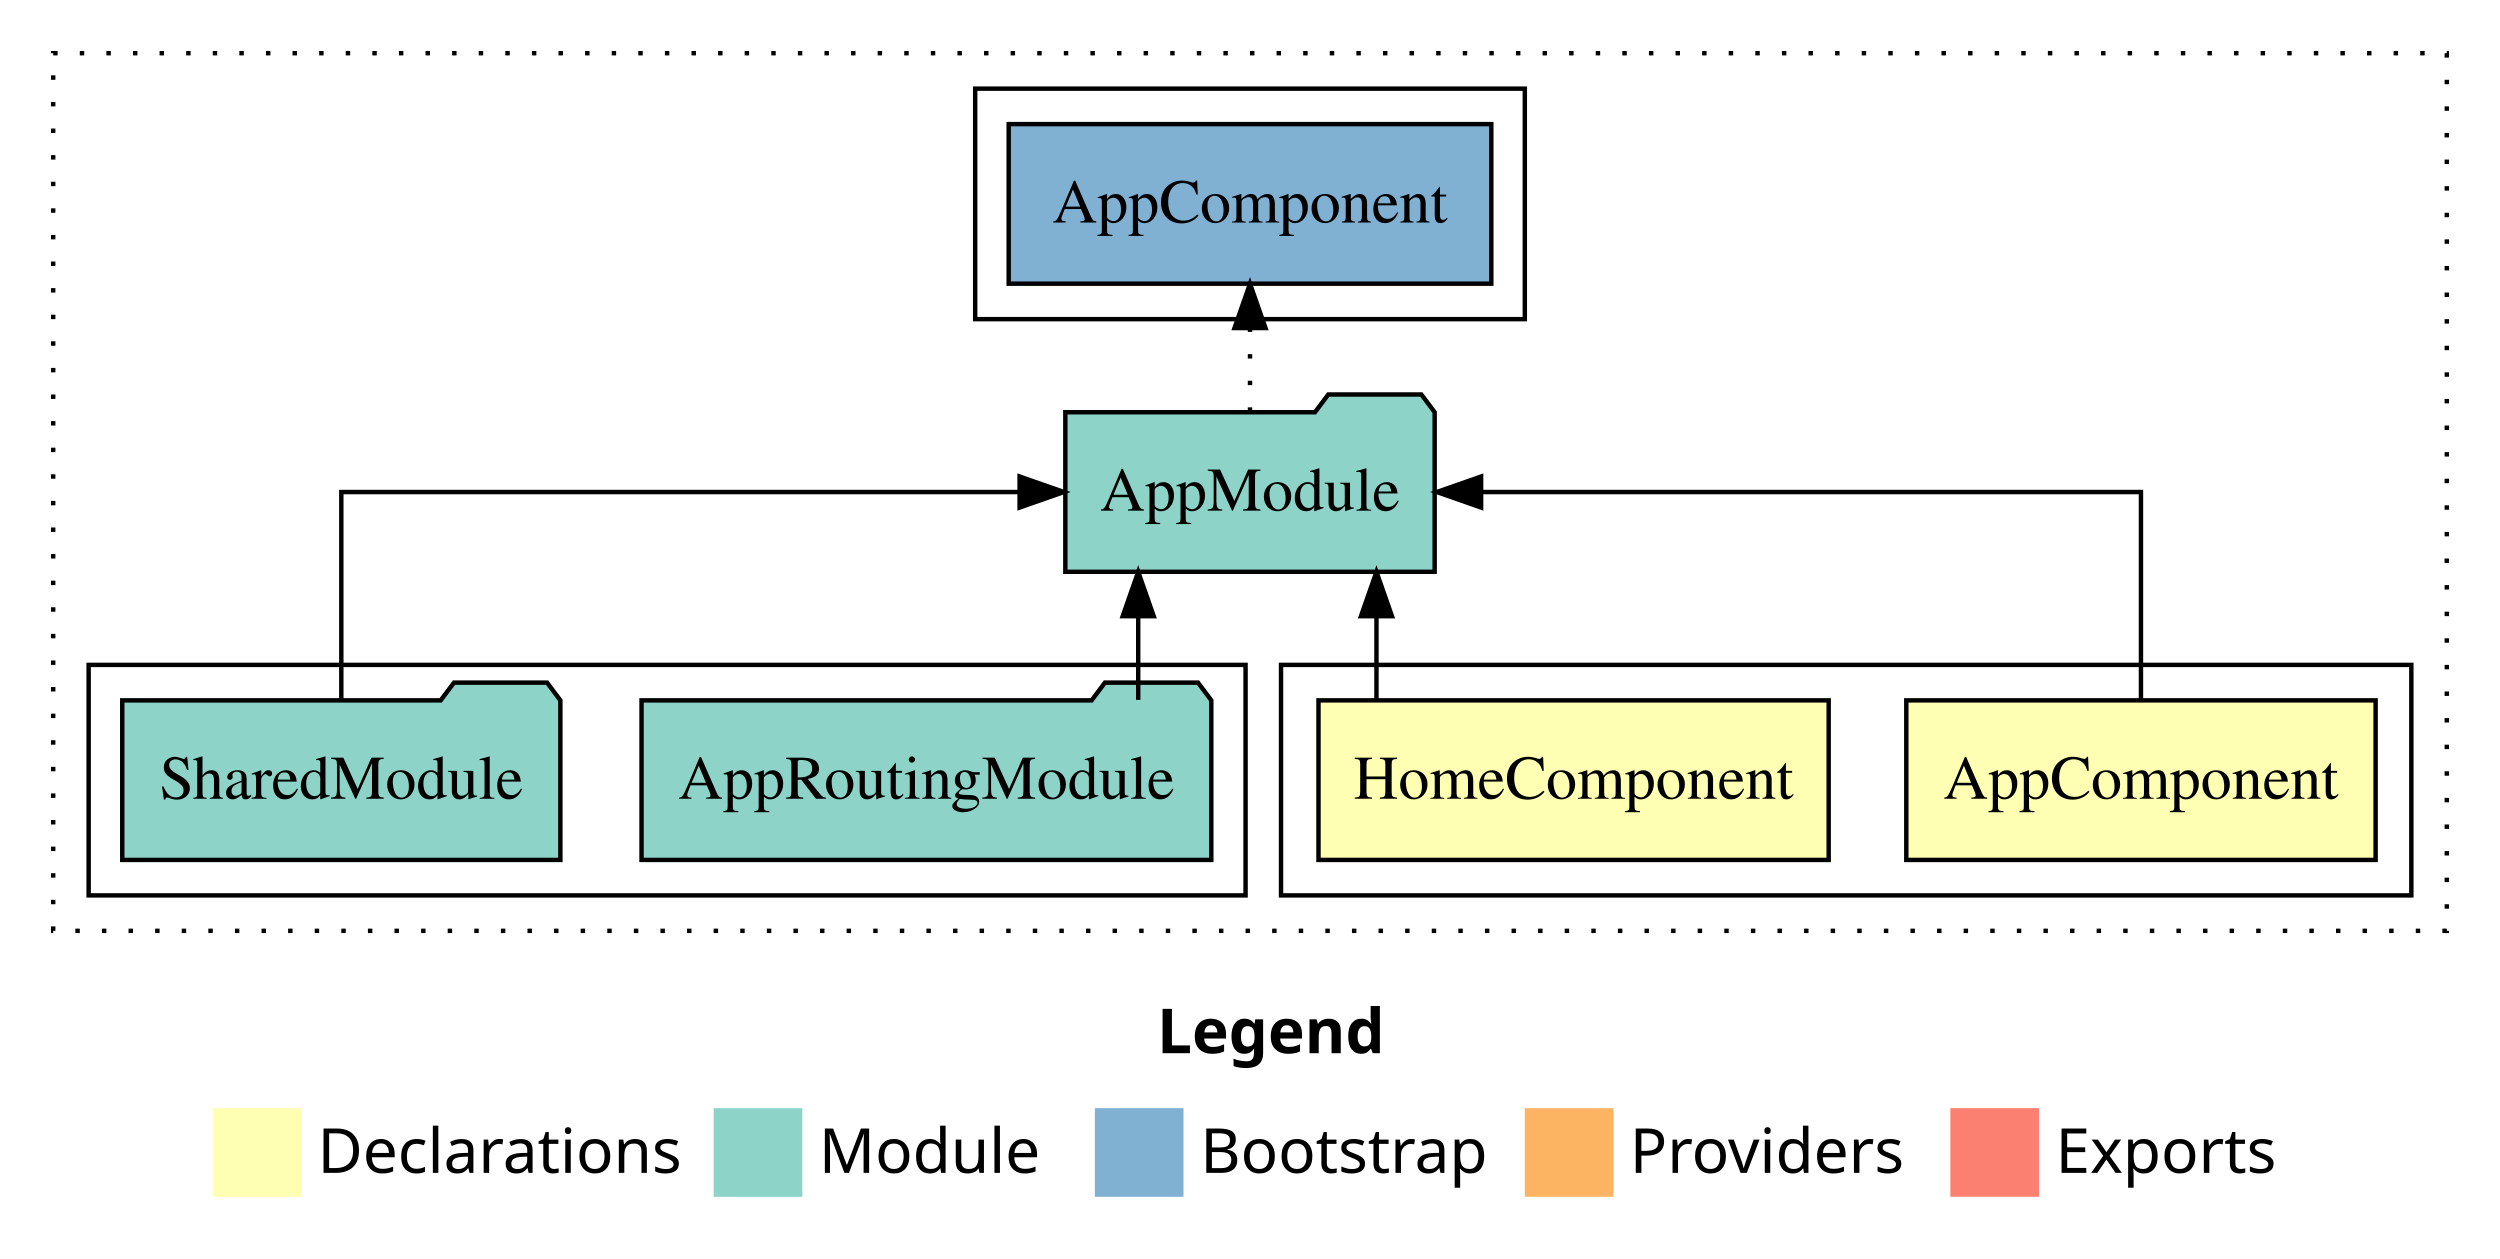
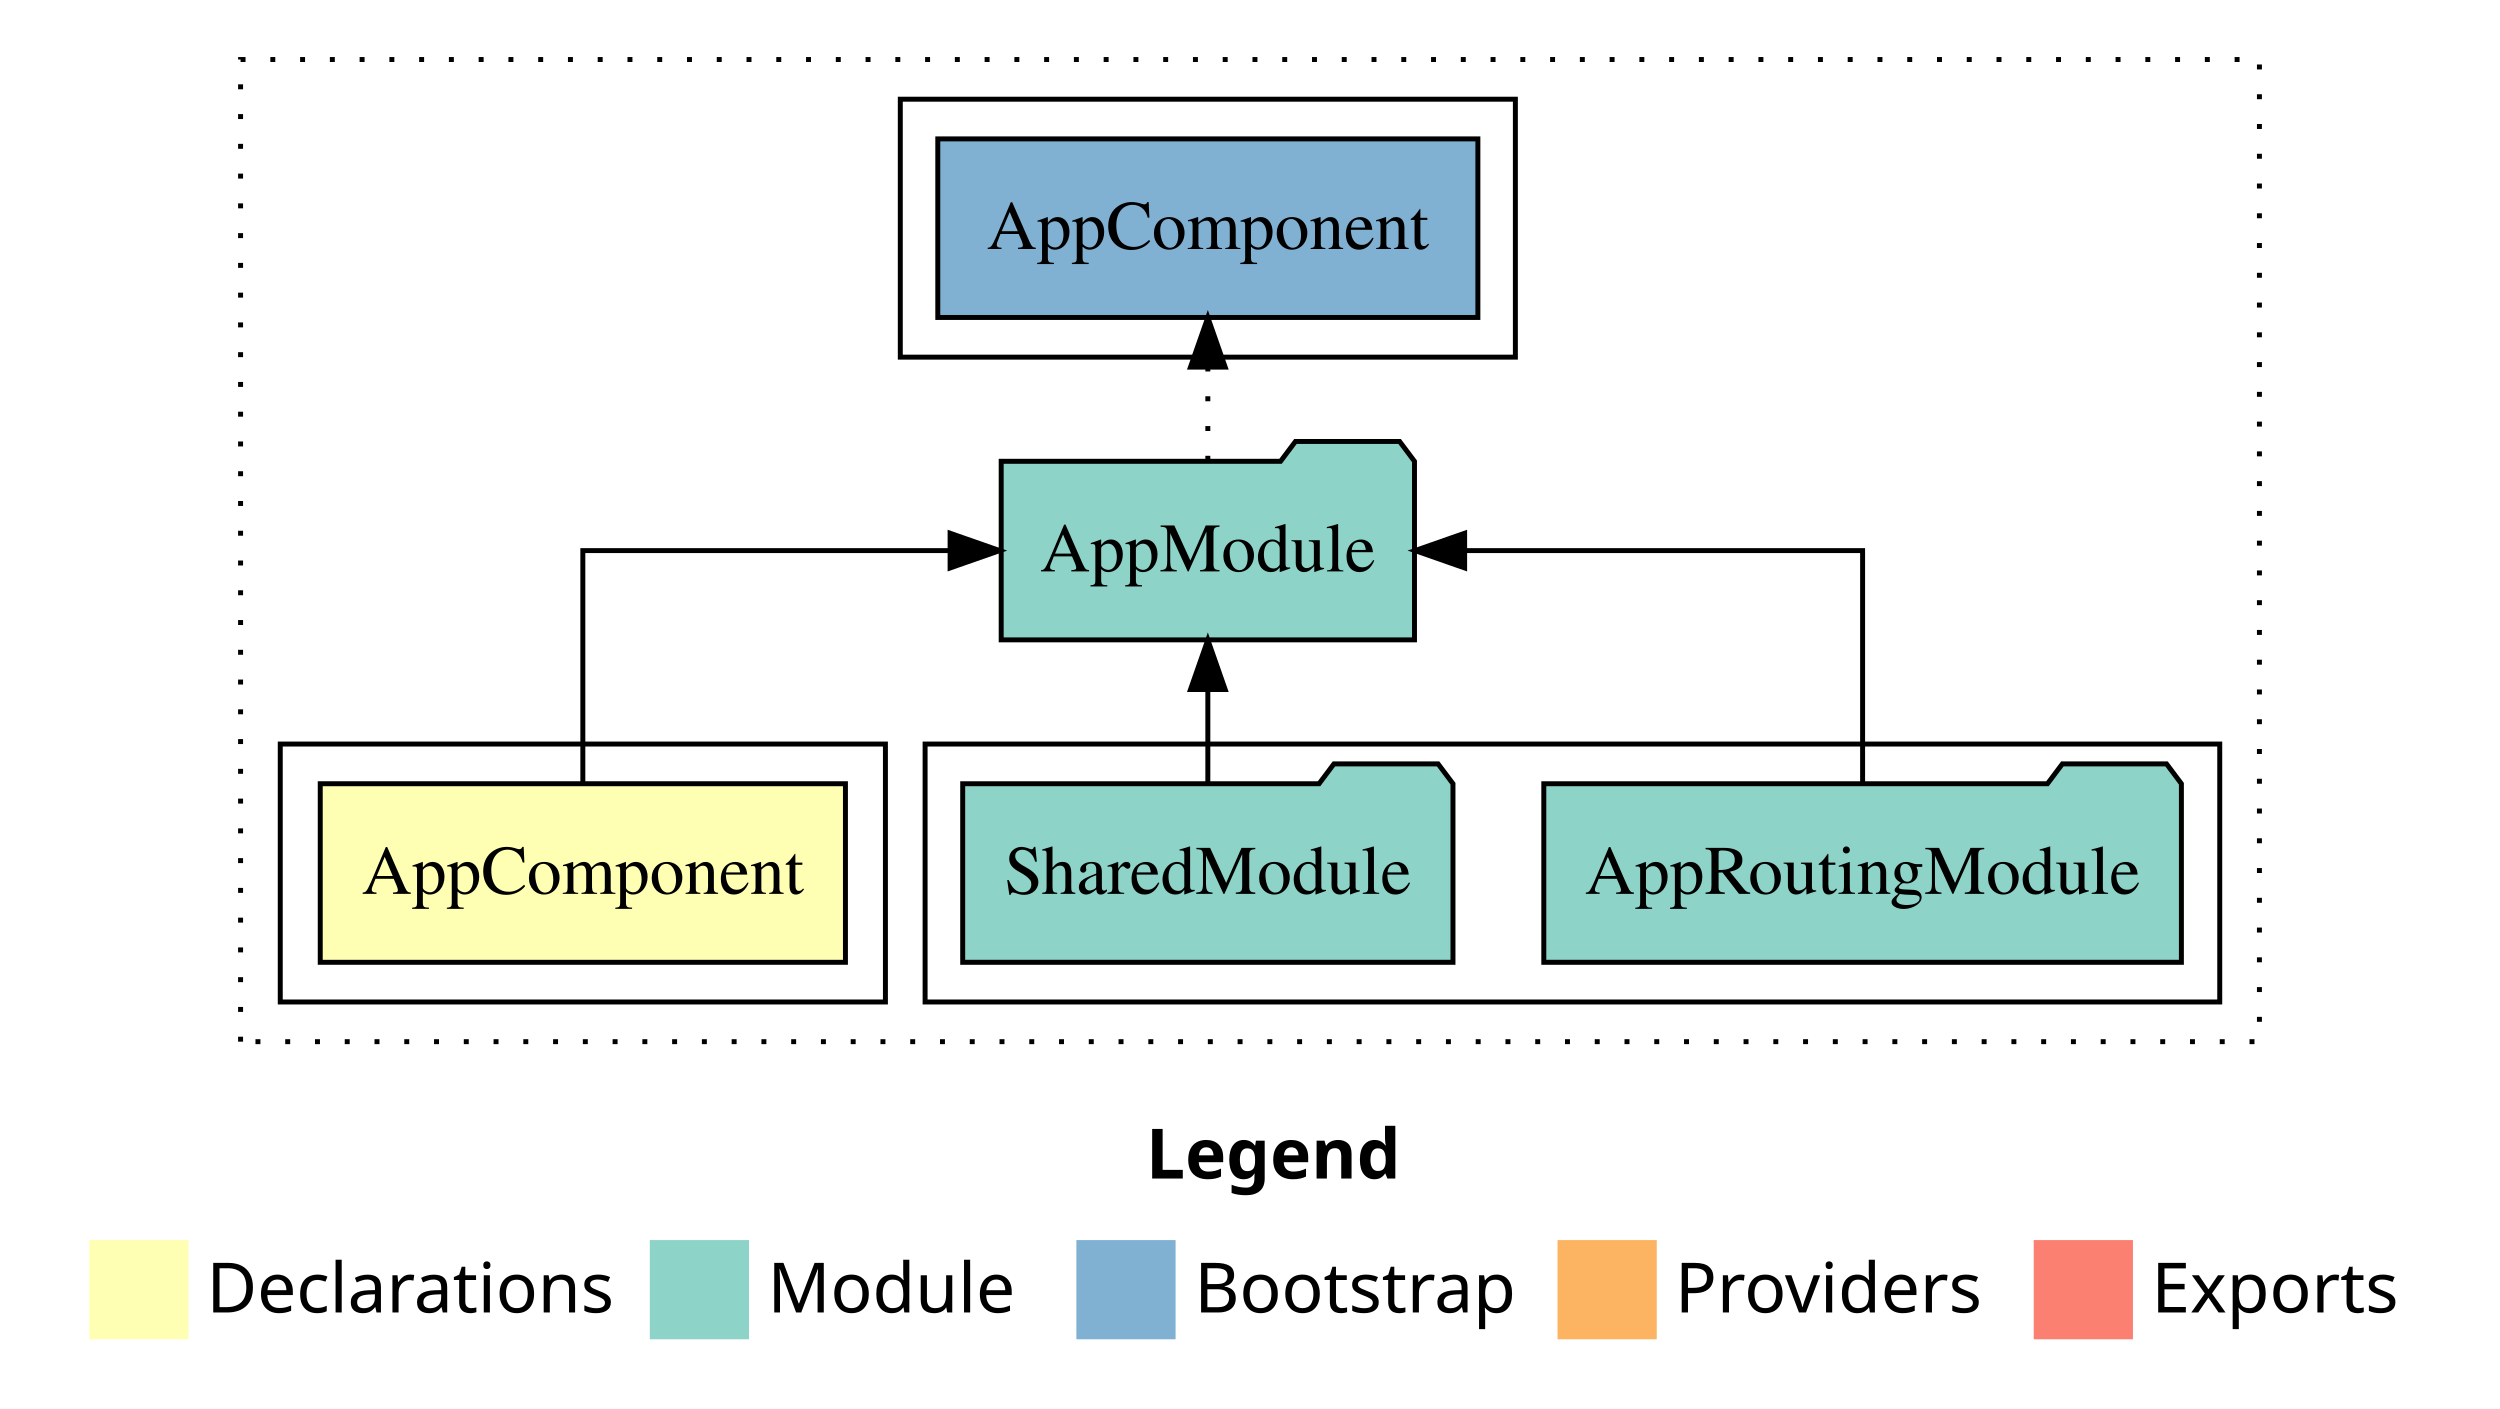
- <svg xmlns="http://www.w3.org/2000/svg" width="564pt" height="284pt" viewBox="0.00 0.00 564.00 284.00">
+ <svg xmlns="http://www.w3.org/2000/svg" width="504pt" height="284pt" viewBox="0.00 0.00 504.00 284.00">
  <g id="graph0" class="graph" transform="scale(1 1) rotate(0) translate(4 280)">
-     <polygon fill="white" stroke="transparent" points="-4,4 -4,-280 560,-280 560,4 -4,4" />
-     <text text-anchor="start" x="257.01" y="-42.4" font-family="sans-serif" font-weight="bold" font-size="14.00">Legend</text>
-     <polygon fill="#ffffb3" stroke="transparent" points="44,-10 44,-30 64,-30 64,-10 44,-10" />
-     <text text-anchor="start" x="67.63" y="-15.4" font-family="sans-serif" font-size="14.00">  Declarations</text>
-     <polygon fill="#8dd3c7" stroke="transparent" points="157,-10 157,-30 177,-30 177,-10 157,-10" />
-     <text text-anchor="start" x="180.73" y="-15.4" font-family="sans-serif" font-size="14.00">  Module</text>
-     <polygon fill="#80b1d3" stroke="transparent" points="243,-10 243,-30 263,-30 263,-10 243,-10" />
-     <text text-anchor="start" x="266.78" y="-15.4" font-family="sans-serif" font-size="14.00">  Bootstrap</text>
-     <polygon fill="#fdb462" stroke="transparent" points="340,-10 340,-30 360,-30 360,-10 340,-10" />
-     <text text-anchor="start" x="363.67" y="-15.4" font-family="sans-serif" font-size="14.00">  Providers</text>
-     <polygon fill="#fb8072" stroke="transparent" points="436,-10 436,-30 456,-30 456,-10 436,-10" />
-     <text text-anchor="start" x="459.73" y="-15.4" font-family="sans-serif" font-size="14.00">  Exports</text>
+     <polygon fill="white" stroke="transparent" points="-4,4 -4,-280 500,-280 500,4 -4,4" />
+     <text text-anchor="start" x="227.01" y="-42.4" font-family="sans-serif" font-weight="bold" font-size="14.00">Legend</text>
+     <polygon fill="#ffffb3" stroke="transparent" points="14,-10 14,-30 34,-30 34,-10 14,-10" />
+     <text text-anchor="start" x="37.63" y="-15.4" font-family="sans-serif" font-size="14.00">  Declarations</text>
+     <polygon fill="#8dd3c7" stroke="transparent" points="127,-10 127,-30 147,-30 147,-10 127,-10" />
+     <text text-anchor="start" x="150.73" y="-15.4" font-family="sans-serif" font-size="14.00">  Module</text>
+     <polygon fill="#80b1d3" stroke="transparent" points="213,-10 213,-30 233,-30 233,-10 213,-10" />
+     <text text-anchor="start" x="236.78" y="-15.4" font-family="sans-serif" font-size="14.00">  Bootstrap</text>
+     <polygon fill="#fdb462" stroke="transparent" points="310,-10 310,-30 330,-30 330,-10 310,-10" />
+     <text text-anchor="start" x="333.67" y="-15.4" font-family="sans-serif" font-size="14.00">  Providers</text>
+     <polygon fill="#fb8072" stroke="transparent" points="406,-10 406,-30 426,-30 426,-10 406,-10" />
+     <text text-anchor="start" x="429.73" y="-15.4" font-family="sans-serif" font-size="14.00">  Exports</text>
    <g id="clust1" class="cluster">
-       <polygon fill="none" stroke="black" stroke-dasharray="1,5" points="8,-70 8,-268 548,-268 548,-70 8,-70" />
+       <polygon fill="none" stroke="black" stroke-dasharray="1,5" points="44.5,-70 44.5,-268 451.5,-268 451.5,-70 44.5,-70" />
+     </g>
+     <g id="clust4" class="cluster">
+       <polygon fill="none" stroke="black" points="182.5,-78 182.5,-130 443.5,-130 443.5,-78 182.5,-78" />
    </g>
    <g id="clust2" class="cluster">
-       <polygon fill="none" stroke="black" points="285,-78 285,-130 540,-130 540,-78 285,-78" />
+       <polygon fill="none" stroke="black" points="52.5,-78 52.5,-130 174.5,-130 174.5,-78 52.5,-78" />
    </g>
-     <g id="clust7" class="cluster">
-       <polygon fill="none" stroke="black" points="216,-208 216,-260 340,-260 340,-208 216,-208" />
-     </g>
-     <g id="clust5" class="cluster">
-       <polygon fill="none" stroke="black" points="16,-78 16,-130 277,-130 277,-78 16,-78" />
+     <g id="clust6" class="cluster">
+       <polygon fill="none" stroke="black" points="177.5,-208 177.5,-260 301.5,-260 301.5,-208 177.5,-208" />
    </g>
    <g id="node1" class="node">
-       <polygon fill="#ffffb3" stroke="black" points="531.94,-122 426.06,-122 426.06,-86 531.94,-86 531.94,-122" />
-       <text text-anchor="middle" x="479" y="-99.8" font-family="Times,serif" font-size="14.00">AppComponent</text>
+       <polygon fill="#ffffb3" stroke="black" points="166.44,-122 60.56,-122 60.56,-86 166.44,-86 166.44,-122" />
+       <text text-anchor="middle" x="113.5" y="-99.8" font-family="Times,serif" font-size="14.00">AppComponent</text>
+     </g>
+     <g id="node2" class="node">
+       <polygon fill="#8dd3c7" stroke="black" points="281.16,-187 278.16,-191 257.16,-191 254.16,-187 197.84,-187 197.84,-151 281.16,-151 281.16,-187" />
+       <text text-anchor="middle" x="239.5" y="-164.8" font-family="Times,serif" font-size="14.00">AppModule</text>
+     </g>
+     <g id="edge1" class="edge">
+       <path fill="none" stroke="black" d="M113.5,-122.11C113.5,-141.34 113.5,-169 113.5,-169 113.5,-169 187.54,-169 187.54,-169" />
+       <polygon fill="black" stroke="black" points="187.54,-172.5 197.54,-169 187.54,-165.5 187.54,-172.5" />
+     </g>
+     <g id="node5" class="node">
+       <polygon fill="#80b1d3" stroke="black" points="293.94,-252 185.06,-252 185.06,-216 293.94,-216 293.94,-252" />
+       <text text-anchor="middle" x="239.5" y="-229.8" font-family="Times,serif" font-size="14.00">AppComponent </text>
+     </g>
+     <g id="edge4" class="edge">
+       <path fill="none" stroke="black" stroke-dasharray="1,5" d="M239.5,-187.11C239.5,-187.11 239.5,-205.99 239.5,-205.99" />
+       <polygon fill="black" stroke="black" points="236,-205.99 239.5,-215.99 243,-205.99 236,-205.99" />
    </g>
    <g id="node3" class="node">
-       <polygon fill="#8dd3c7" stroke="black" points="319.66,-187 316.66,-191 295.66,-191 292.66,-187 236.34,-187 236.34,-151 319.66,-151 319.66,-187" />
-       <text text-anchor="middle" x="278" y="-164.8" font-family="Times,serif" font-size="14.00">AppModule</text>
-     </g>
-     <g id="edge1" class="edge">
-       <path fill="none" stroke="black" d="M479,-122.11C479,-141.34 479,-169 479,-169 479,-169 330.14,-169 330.14,-169" />
-       <polygon fill="black" stroke="black" points="330.14,-165.5 320.14,-169 330.14,-172.5 330.14,-165.5" />
-     </g>
-     <g id="node2" class="node">
-       <polygon fill="#ffffb3" stroke="black" points="408.55,-122 293.45,-122 293.45,-86 408.55,-86 408.55,-122" />
-       <text text-anchor="middle" x="351" y="-99.8" font-family="Times,serif" font-size="14.00">HomeComponent</text>
+       <polygon fill="#8dd3c7" stroke="black" points="435.77,-122 432.77,-126 411.77,-126 408.77,-122 307.23,-122 307.23,-86 435.77,-86 435.77,-122" />
+       <text text-anchor="middle" x="371.5" y="-99.8" font-family="Times,serif" font-size="14.00">AppRoutingModule</text>
    </g>
    <g id="edge2" class="edge">
-       <path fill="none" stroke="black" d="M306.53,-122.11C306.53,-122.11 306.53,-140.99 306.53,-140.99" />
-       <polygon fill="black" stroke="black" points="303.03,-140.99 306.53,-150.99 310.03,-140.99 303.03,-140.99" />
-     </g>
-     <g id="node6" class="node">
-       <polygon fill="#80b1d3" stroke="black" points="332.44,-252 223.56,-252 223.56,-216 332.44,-216 332.44,-252" />
-       <text text-anchor="middle" x="278" y="-229.8" font-family="Times,serif" font-size="14.00">AppComponent </text>
-     </g>
-     <g id="edge5" class="edge">
-       <path fill="none" stroke="black" stroke-dasharray="1,5" d="M278,-187.11C278,-187.11 278,-205.99 278,-205.99" />
-       <polygon fill="black" stroke="black" points="274.5,-205.99 278,-215.99 281.5,-205.99 274.5,-205.99" />
+       <path fill="none" stroke="black" d="M371.5,-122.11C371.5,-141.34 371.5,-169 371.5,-169 371.5,-169 291.27,-169 291.27,-169" />
+       <polygon fill="black" stroke="black" points="291.27,-165.5 281.27,-169 291.27,-172.5 291.27,-165.5" />
    </g>
    <g id="node4" class="node">
-       <polygon fill="#8dd3c7" stroke="black" points="269.27,-122 266.27,-126 245.27,-126 242.27,-122 140.73,-122 140.73,-86 269.27,-86 269.27,-122" />
-       <text text-anchor="middle" x="205" y="-99.8" font-family="Times,serif" font-size="14.00">AppRoutingModule</text>
+       <polygon fill="#8dd3c7" stroke="black" points="288.92,-122 285.92,-126 264.92,-126 261.92,-122 190.08,-122 190.08,-86 288.92,-86 288.92,-122" />
+       <text text-anchor="middle" x="239.5" y="-99.8" font-family="Times,serif" font-size="14.00">SharedModule</text>
    </g>
    <g id="edge3" class="edge">
-       <path fill="none" stroke="black" d="M252.78,-122.11C252.78,-122.11 252.78,-140.99 252.78,-140.99" />
-       <polygon fill="black" stroke="black" points="249.28,-140.99 252.78,-150.99 256.28,-140.99 249.28,-140.99" />
-     </g>
-     <g id="node5" class="node">
-       <polygon fill="#8dd3c7" stroke="black" points="122.42,-122 119.42,-126 98.42,-126 95.42,-122 23.58,-122 23.58,-86 122.42,-86 122.42,-122" />
-       <text text-anchor="middle" x="73" y="-99.8" font-family="Times,serif" font-size="14.00">SharedModule</text>
-     </g>
-     <g id="edge4" class="edge">
-       <path fill="none" stroke="black" d="M73,-122.11C73,-141.34 73,-169 73,-169 73,-169 226.02,-169 226.02,-169" />
-       <polygon fill="black" stroke="black" points="226.02,-172.5 236.02,-169 226.02,-165.5 226.02,-172.5" />
+       <path fill="none" stroke="black" d="M239.5,-122.11C239.5,-122.11 239.5,-140.99 239.5,-140.99" />
+       <polygon fill="black" stroke="black" points="236,-140.99 239.5,-150.99 243,-140.99 236,-140.99" />
    </g>
  </g>
</svg>
